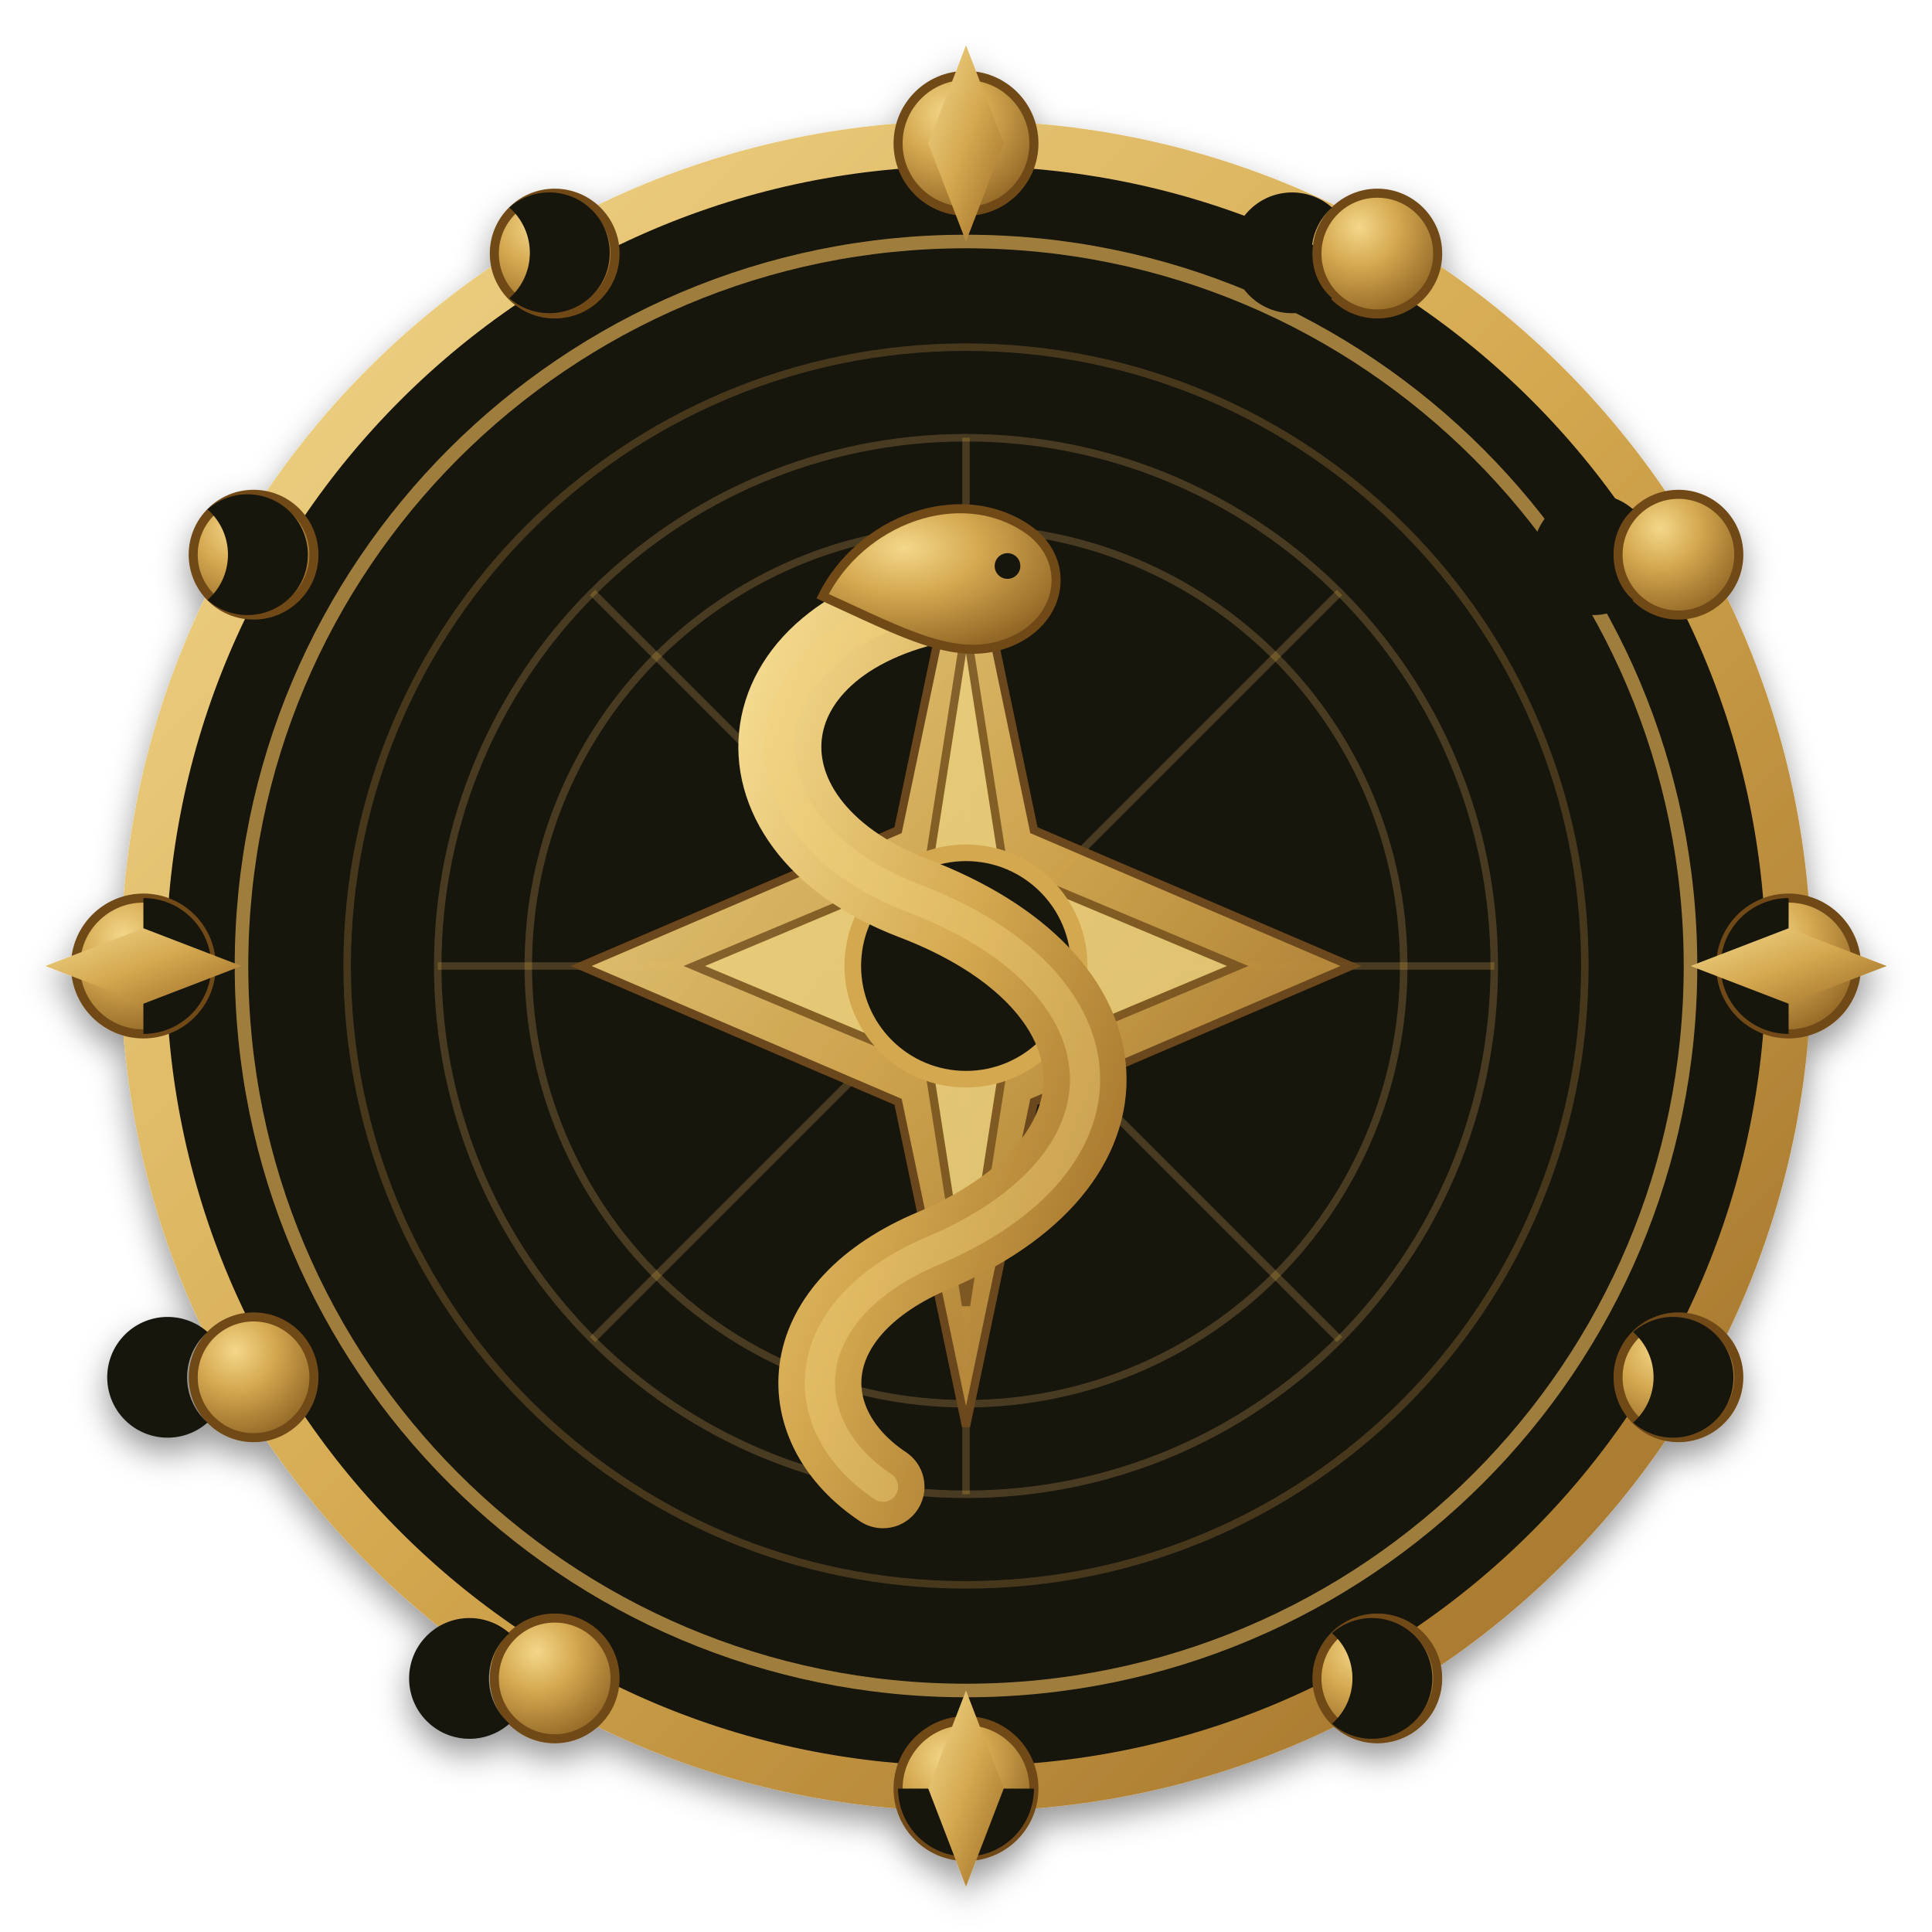
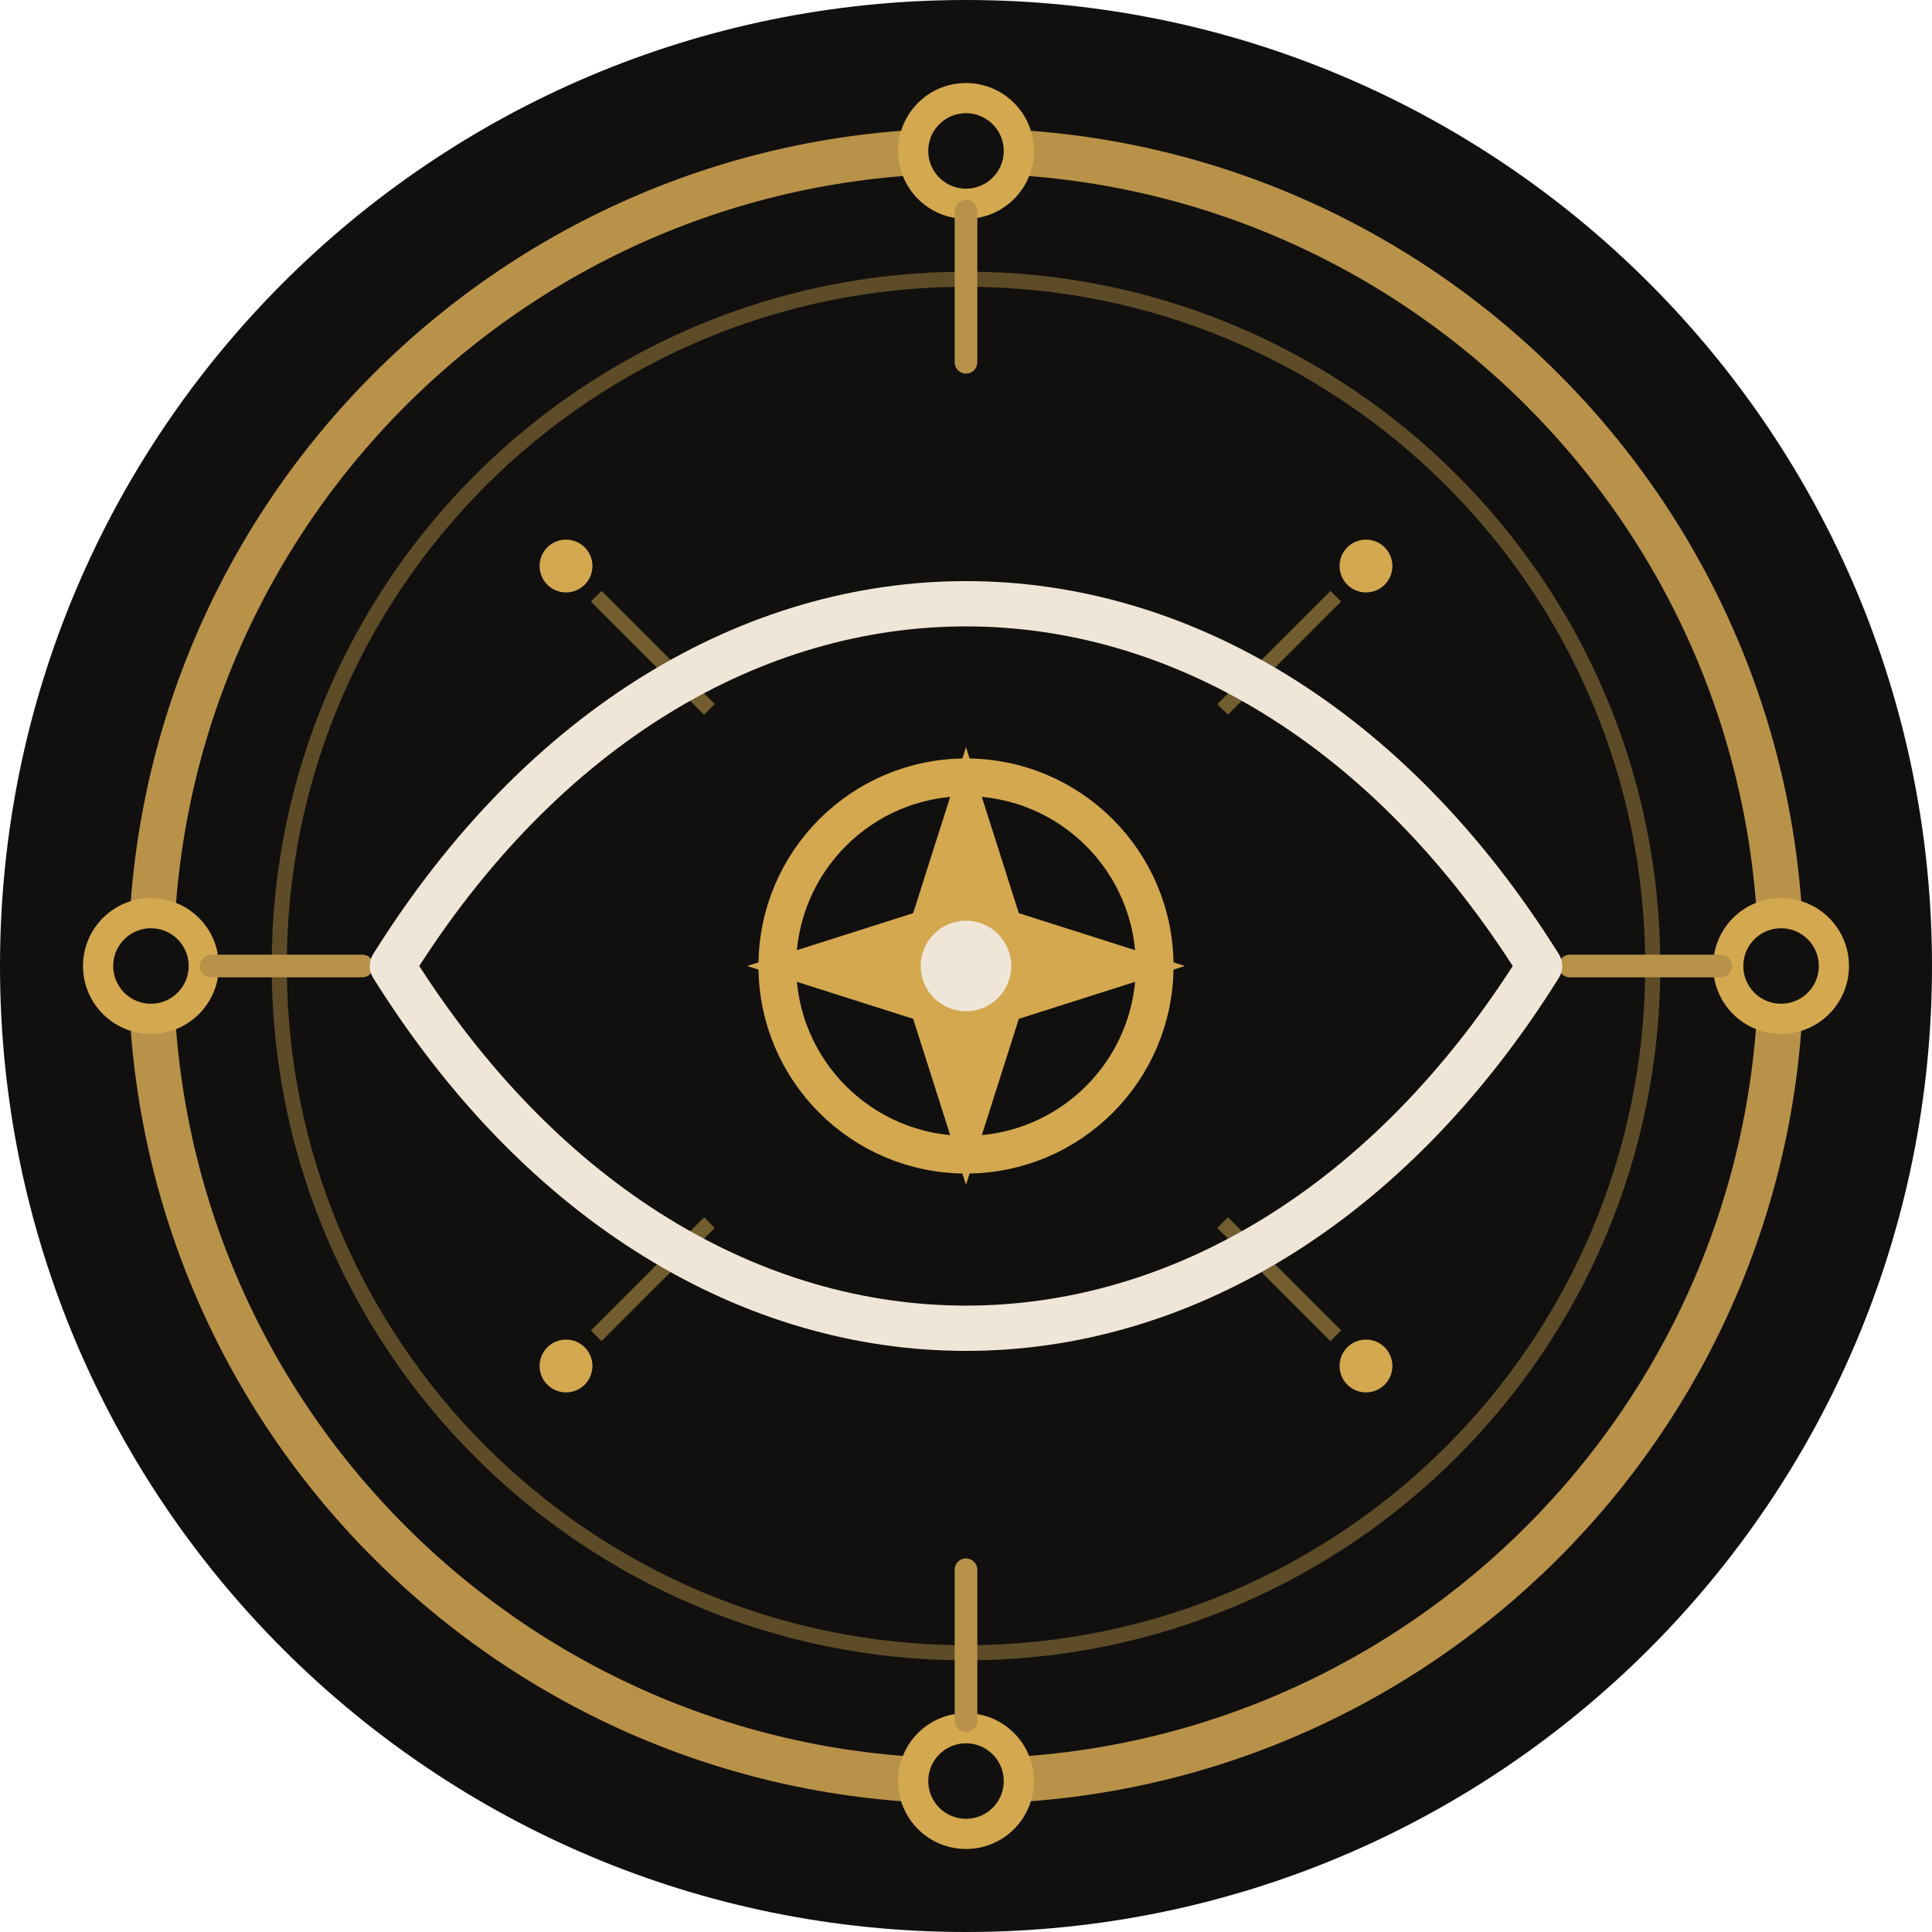
<svg xmlns="http://www.w3.org/2000/svg" viewBox="0 0 256 256" role="img" aria-labelledby="title desc">
-   <defs>
-     <radialGradient id="gold" cx="35%" cy="28%" r="78%">
-       <stop offset="0" stop-color="#f4d78a" />
-       <stop offset="0.42" stop-color="#d4a84f" />
-       <stop offset="1" stop-color="#8f6424" />
-     </radialGradient>
-     <linearGradient id="goldLine" x1="0" y1="0" x2="1" y2="1">
-       <stop offset="0" stop-color="#f3d98e" />
-       <stop offset="0.5" stop-color="#d4a84f" />
-       <stop offset="1" stop-color="#9b6b25" />
-     </linearGradient>
-     <filter id="soft" x="-30%" y="-30%" width="160%" height="160%">
-       <feDropShadow dx="0" dy="2" stdDeviation="2.2" flood-color="#000" flood-opacity=".42" />
-     </filter>
-   </defs>
-   <g filter="url(#soft)">
-     <circle cx="128" cy="128" r="109" fill="#15130f" stroke="url(#goldLine)" stroke-width="6" />
-     <circle cx="128" cy="128" r="96" fill="none" stroke="#d4a84f" stroke-opacity=".72" stroke-width="1.8" />
-     <circle cx="128" cy="128" r="82" fill="none" stroke="#d4a84f" stroke-opacity=".26" stroke-width="1" />
-     <g fill="none" stroke="#d4a84f" stroke-opacity=".27" stroke-width="1">
-       <circle cx="128" cy="128" r="70" />
-       <circle cx="128" cy="128" r="58" />
-       <path d="M58 128h140M128 58v140M78.5 78.5l99 99M177.5 78.5l-99 99" />
-     </g>
-     <g fill="url(#gold)" stroke="#6f4a18" stroke-width="1.2">
-       <circle cx="128" cy="19" r="9" />
-       <circle cx="182.5" cy="33.6" r="8" />
-       <circle cx="222.4" cy="73.5" r="8" />
-       <circle cx="237" cy="128" r="9" />
-       <circle cx="222.4" cy="182.5" r="8" />
-       <circle cx="182.5" cy="222.4" r="8" />
-       <circle cx="128" cy="237" r="9" />
-       <circle cx="73.5" cy="222.4" r="8" />
-       <circle cx="33.6" cy="182.5" r="8" />
-       <circle cx="19" cy="128" r="9" />
-       <circle cx="33.6" cy="73.5" r="8" />
-       <circle cx="73.5" cy="33.6" r="8" />
-     </g>
-     <g fill="#15130f">
-       <path d="M176.5 27.5a8 8 0 0 0 0 12 8 8 0 1 1 0-12Z" />
-       <path d="M216.4 67.5a8 8 0 0 0 0 12 8 8 0 1 1 0-12Z" />
-       <path d="M216.4 176.5a8 8 0 0 1 0 12 8 8 0 1 0 0-12Z" />
-       <path d="M176.5 216.4a8 8 0 0 1 0 12 8 8 0 1 0 0-12Z" />
-       <path d="M67.5 216.4a8 8 0 0 0 0 12 8 8 0 1 1 0-12Z" />
-       <path d="M27.5 176.5a8 8 0 0 0 0 12 8 8 0 1 1 0-12Z" />
-       <path d="M27.5 67.5a8 8 0 0 1 0 12 8 8 0 1 0 0-12Z" />
-       <path d="M67.5 27.5a8 8 0 0 1 0 12 8 8 0 1 0 0-12Z" />
-       <path d="M19 119a9 9 0 0 1 0 18V119Z" />
-       <path d="M237 119a9 9 0 0 0 0 18V119Z" />
-       <path d="M119 237a9 9 0 0 0 18 0h-18Z" />
-     </g>
-     <g fill="url(#goldLine)" stroke="#6d491a" stroke-width="1.1">
-       <path d="M128 67l9 43 42 18-42 18-9 43-9-43-42-18 42-18 9-43Z" opacity=".96" />
-       <path d="M128 83l5 32 31 13-31 13-5 32-5-32-31-13 31-13 5-32Z" fill="#ead17f" opacity=".78" />
-       <circle cx="128" cy="128" r="15" fill="#17140f" stroke="#d4a84f" stroke-width="2.2" />
-     </g>
-     <g stroke="url(#goldLine)" fill="none" stroke-linecap="round" stroke-linejoin="round">
-       <path d="M128 72v112" stroke-width="7" />
-       <path d="M128 79c-30 4-33 30-7 40 29 11 31 35 2 47-18 8-18 23-6 31" stroke-width="11" />
-       <path d="M128 79c-30 4-33 30-7 40 29 11 31 35 2 47-18 8-18 23-6 31" stroke="#f0d27c" stroke-opacity=".44" stroke-width="4" />
-     </g>
-     <path d="M109 79c5-10 18-15 27-9 6 4 5 12-2 15-7 3-14-1-25-6Z" fill="url(#gold)" stroke="#6f4a18" stroke-width="1.2" />
-     <circle cx="133.5" cy="75" r="1.7" fill="#15130f" />
-     <g fill="url(#goldLine)">
-       <path d="M128 6l5 13-5 13-5-13 5-13Z" />
-       <path d="M250 128l-13 5-13-5 13-5 13 5Z" />
-       <path d="M128 250l-5-13 5-13 5 13-5 13Z" />
-       <path d="M6 128l13-5 13 5-13 5-13-5Z" />
-     </g>
+   <rect width="256" height="256" rx="128" fill="#11100e" />
+   <circle cx="128" cy="128" r="108" fill="none" stroke="#b99249" stroke-width="6" />
+   <circle cx="128" cy="128" r="91" fill="none" stroke="#b99249" stroke-opacity=".46" stroke-width="2" />
+   <g fill="#11100e" stroke="#d4a84f" stroke-width="4">
+     <circle cx="128" cy="20" r="7" />
+     <circle cx="236" cy="128" r="7" />
+     <circle cx="128" cy="236" r="7" />
+     <circle cx="20" cy="128" r="7" />
  </g>
+   <g stroke="#b99249" stroke-width="3" stroke-linecap="round">
+     <path d="M128 28v20M208 128h20M128 208v20M28 128h20" />
+   </g>
+   <g fill="#d4a84f">
+     <circle cx="75" cy="75" r="3.5" />
+     <circle cx="181" cy="75" r="3.5" />
+     <circle cx="181" cy="181" r="3.5" />
+     <circle cx="75" cy="181" r="3.5" />
+   </g>
+   <g fill="none" stroke="#b99249" stroke-opacity=".58" stroke-width="2">
+     <path d="M79 79l15 15M177 79l-15 15M177 177l-15-15M79 177l15-15" />
+   </g>
+   <path d="M52 128C72 96 100 80 128 80s56 16 76 48c-20 32-48 48-76 48s-56-16-76-48Z" fill="none" stroke="#efe6d8" stroke-width="6" stroke-linecap="round" stroke-linejoin="round" />
+   <circle cx="128" cy="128" r="25" fill="#11100e" stroke="#d4a84f" stroke-width="5" />
+   <path d="M128 99l7 22 22 7-22 7-7 22-7-22-22-7 22-7 7-22Z" fill="#d4a84f" />
+   <circle cx="128" cy="128" r="6" fill="#efe6d8" />
</svg>
